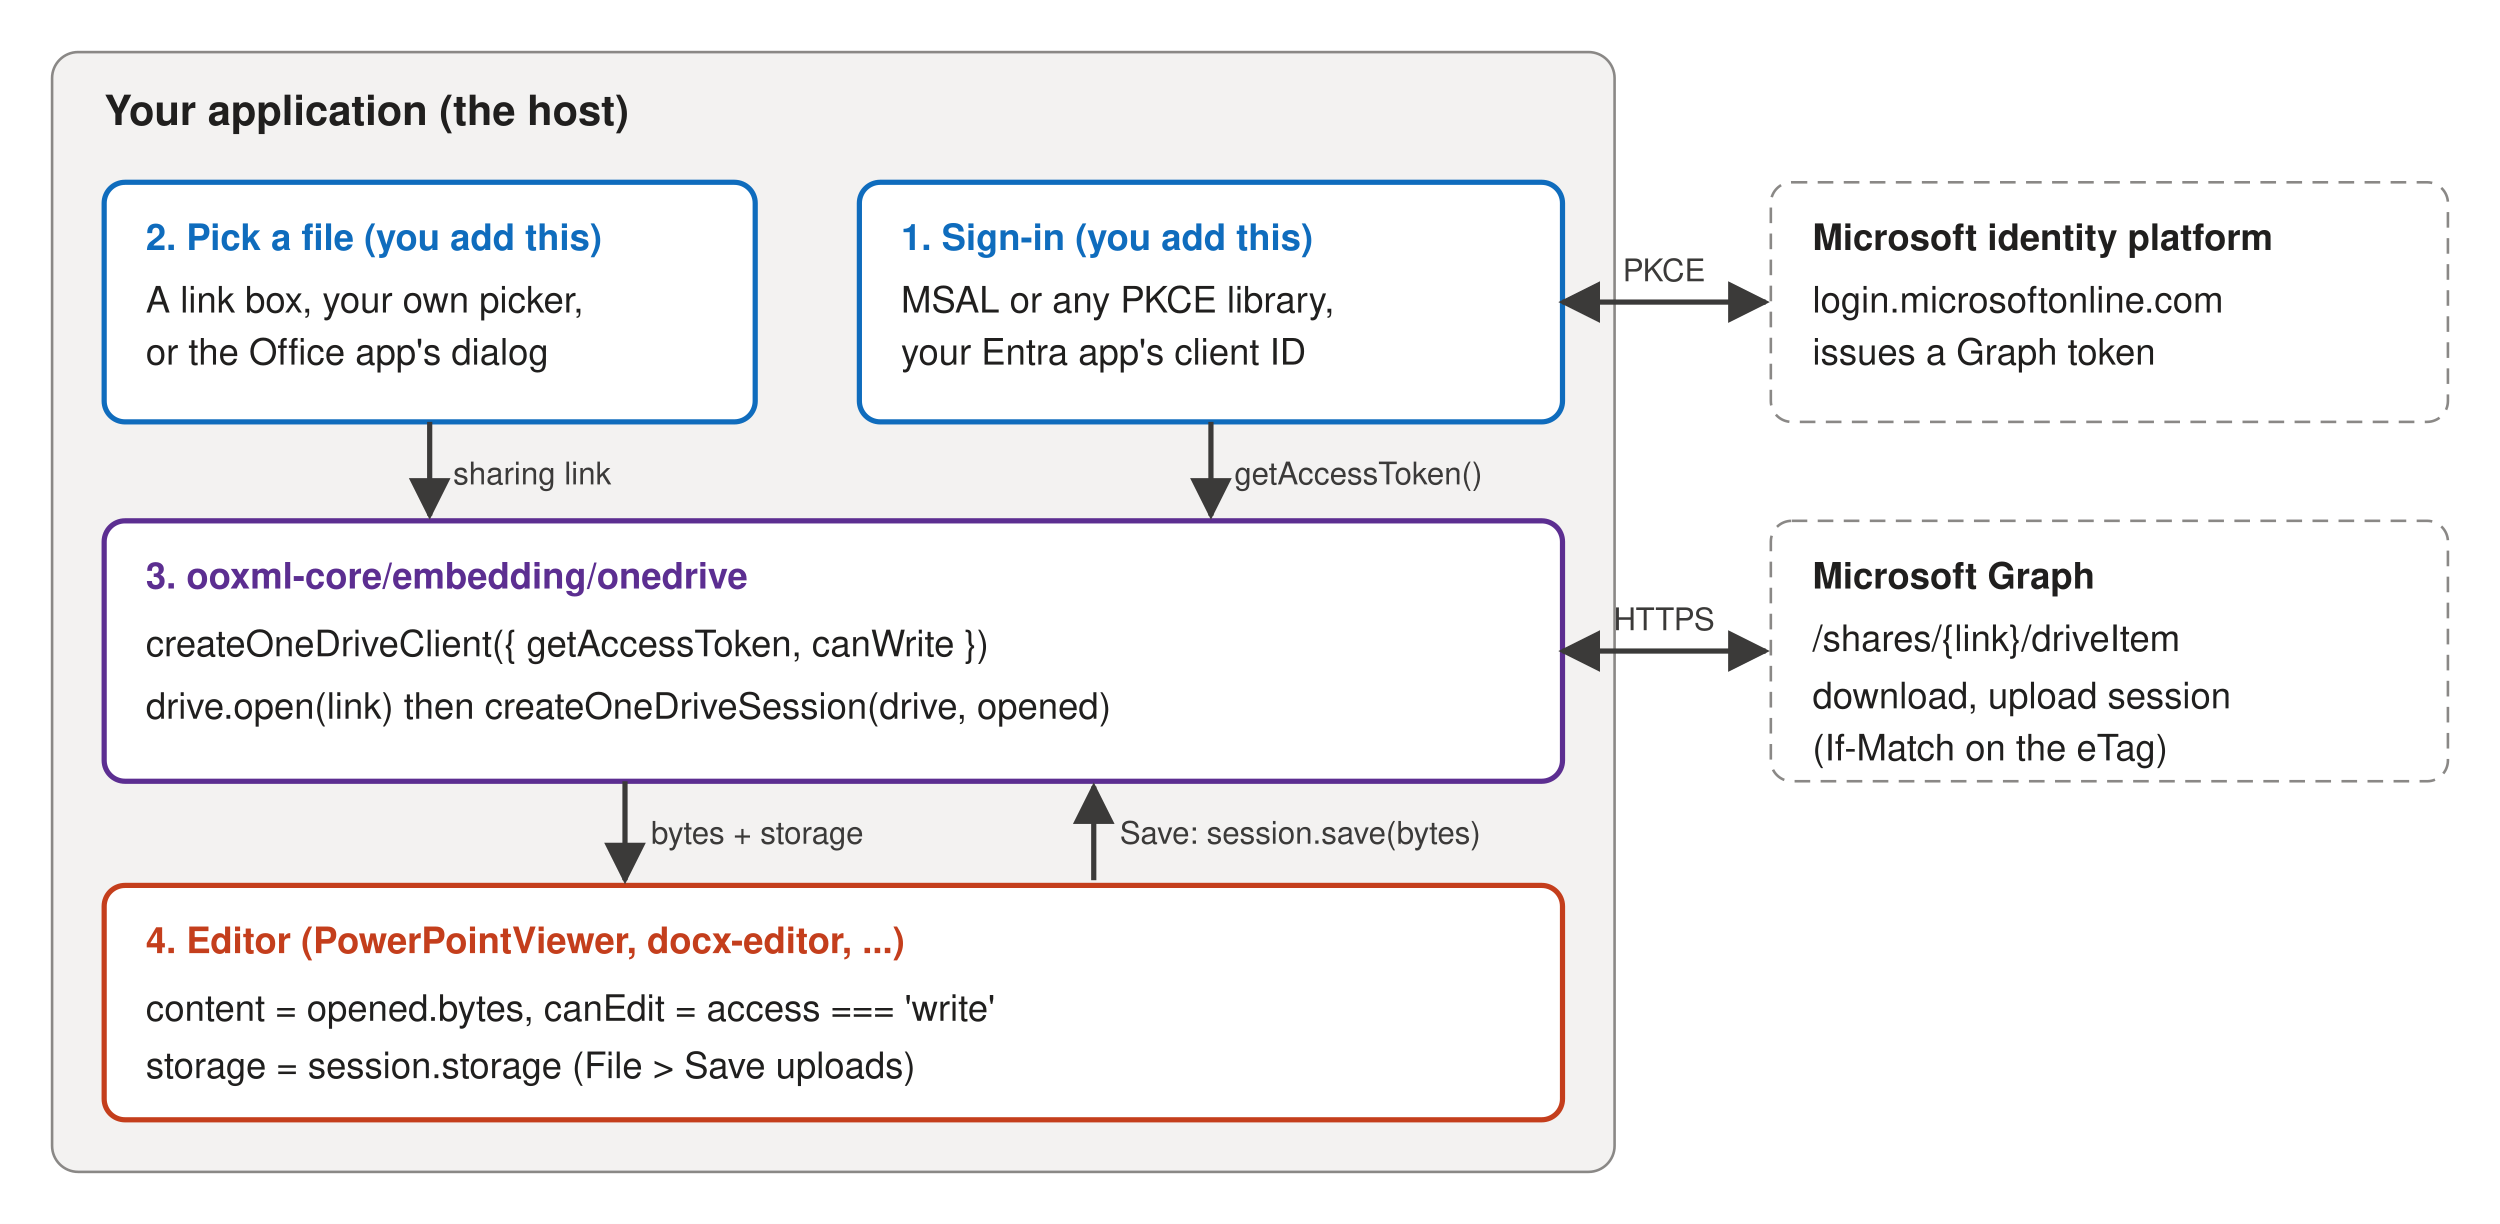
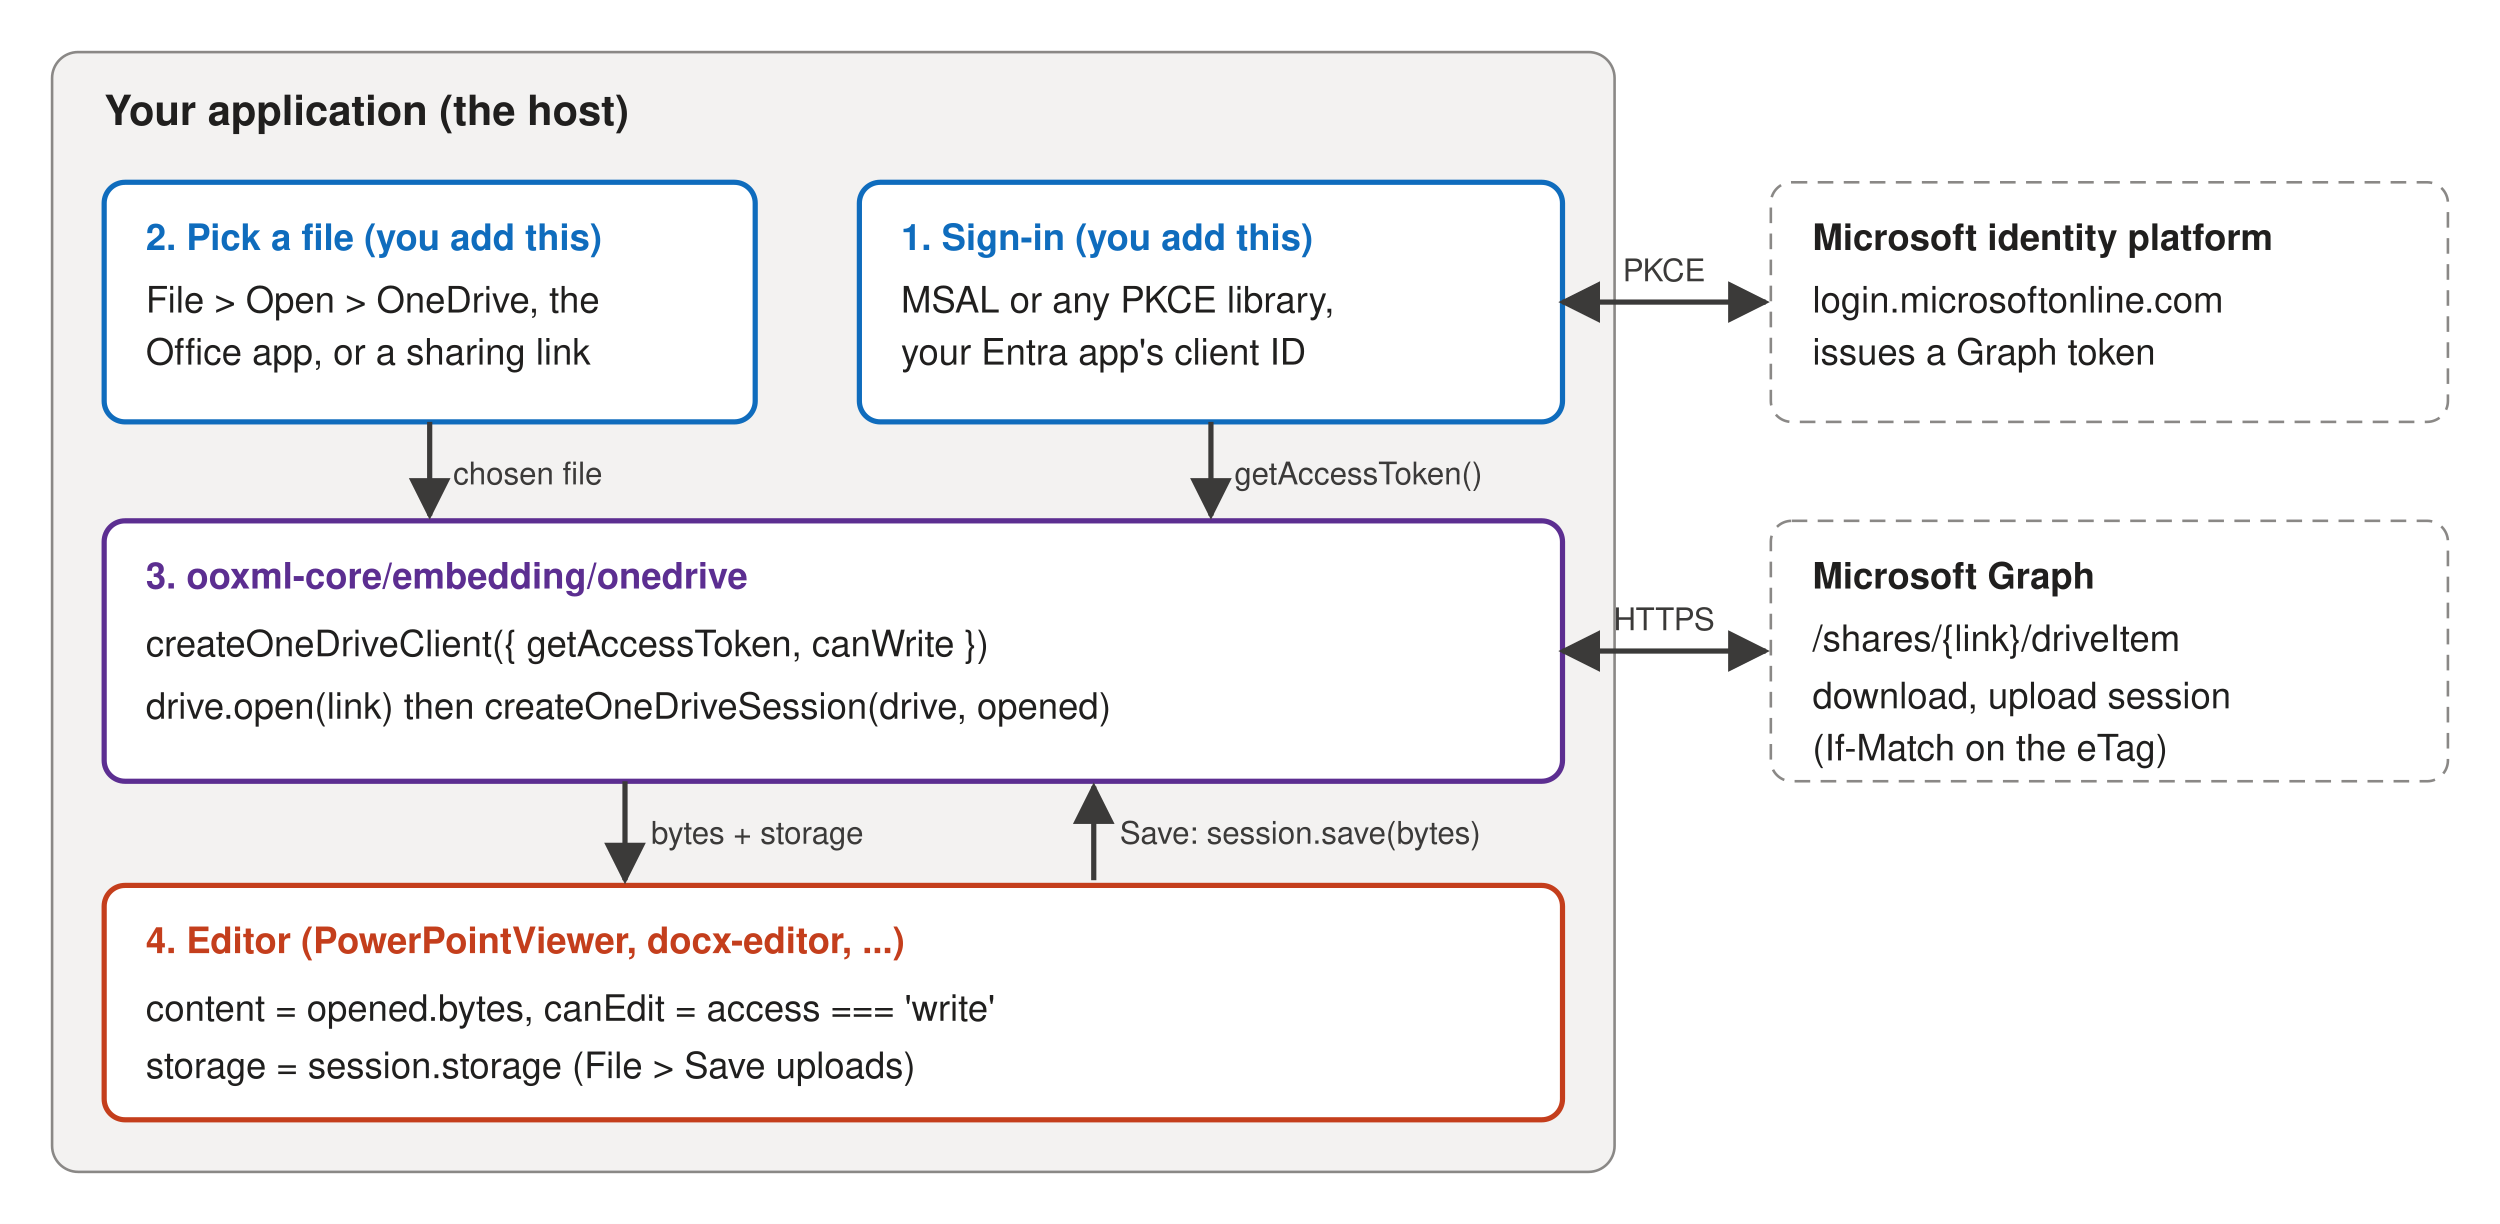
<svg xmlns="http://www.w3.org/2000/svg" viewBox="0 0 960 470" width="960" height="470" font-family="Segoe UI, Helvetica, Arial, sans-serif" font-size="14" role="img" aria-labelledby="t d">
  <defs>
    <marker id="a" viewBox="0 0 10 10" refX="9" refY="5" markerWidth="8" markerHeight="8" orient="auto-start-reverse">
      <path d="M0 0L10 5L0 10z" fill="#3b3a39" />
    </marker>
  </defs>
  <rect width="960" height="470" fill="#ffffff" />
  <rect x="20" y="20" width="600" height="430" rx="10" fill="#f3f2f1" stroke="#8a8886" />
  <text x="40" y="48" font-weight="600" font-size="16" fill="#201f1e">Your application (the host)</text>
  <rect x="40" y="70" width="250" height="92" rx="8" fill="#ffffff" stroke="#0f6cbd" stroke-width="2" />
  <text x="56" y="96" font-weight="600" fill="#0f6cbd">2. Pick a file (you add this)</text>
-   <text x="56" y="120" fill="#201f1e">A link box, your own picker,</text>
-   <text x="56" y="140" fill="#201f1e">or the Office app's dialog</text>
+   <text x="56" y="120" fill="#201f1e">File &gt; Open &gt; OneDrive, the</text>
+   <text x="56" y="140" fill="#201f1e">Office app, or a sharing link</text>
  <rect x="330" y="70" width="270" height="92" rx="8" fill="#ffffff" stroke="#0f6cbd" stroke-width="2" />
  <text x="346" y="96" font-weight="600" fill="#0f6cbd">1. Sign-in (you add this)</text>
  <text x="346" y="120" fill="#201f1e">MSAL or any PKCE library,</text>
  <text x="346" y="140" fill="#201f1e">your Entra app's client ID</text>
  <rect x="40" y="200" width="560" height="100" rx="8" fill="#ffffff" stroke="#5c2e91" stroke-width="2" />
  <text x="56" y="226" font-weight="600" fill="#5c2e91">3. ooxml-core/embedding/onedrive</text>
  <text x="56" y="252" fill="#201f1e">createOneDriveClient({ getAccessToken, canWrite })</text>
  <text x="56" y="276" fill="#201f1e">drive.open(link)  then  createOneDriveSession(drive, opened)</text>
  <rect x="40" y="340" width="560" height="90" rx="8" fill="#ffffff" stroke="#c43e1c" stroke-width="2" />
  <text x="56" y="366" font-weight="600" fill="#c43e1c">4. Editor (PowerPointViewer, docx-editor, ...)</text>
  <text x="56" y="392" fill="#201f1e">content = opened.bytes,  canEdit = access === 'write'</text>
  <text x="56" y="414" fill="#201f1e">storage = session.storage  (File &gt; Save uploads)</text>
  <path d="M165 162V198" stroke="#3b3a39" stroke-width="2" fill="none" marker-end="url(#a)" />
-   <text x="174" y="186" font-size="12" fill="#3b3a39">sharing link</text>
+   <text x="174" y="186" font-size="12" fill="#3b3a39">chosen file</text>
  <path d="M465 162V198" stroke="#3b3a39" stroke-width="2" fill="none" marker-end="url(#a)" />
  <text x="474" y="186" font-size="12" fill="#3b3a39">getAccessToken()</text>
  <path d="M240 300V338" stroke="#3b3a39" stroke-width="2" fill="none" marker-end="url(#a)" />
  <text x="250" y="324" font-size="12" fill="#3b3a39">bytes + storage</text>
  <path d="M420 338V302" stroke="#3b3a39" stroke-width="2" fill="none" marker-end="url(#a)" />
  <text x="430" y="324" font-size="12" fill="#3b3a39">Save: session.save(bytes)</text>
  <rect x="680" y="70" width="260" height="92" rx="8" fill="#ffffff" stroke="#8a8886" stroke-dasharray="6 4" />
  <text x="696" y="96" font-weight="600" fill="#201f1e">Microsoft identity platform</text>
  <text x="696" y="120" fill="#201f1e">login.microsoftonline.com</text>
  <text x="696" y="140" fill="#201f1e">issues a Graph token</text>
  <rect x="680" y="200" width="260" height="100" rx="8" fill="#ffffff" stroke="#8a8886" stroke-dasharray="6 4" />
  <text x="696" y="226" font-weight="600" fill="#201f1e">Microsoft Graph</text>
  <text x="696" y="250" fill="#201f1e">/shares/{link}/driveItem</text>
  <text x="696" y="272" fill="#201f1e">download, upload session</text>
  <text x="696" y="292" fill="#201f1e">(If-Match on the eTag)</text>
  <path d="M600 116H678" stroke="#3b3a39" stroke-width="2" fill="none" marker-start="url(#a)" marker-end="url(#a)" />
  <text x="639" y="108" font-size="12" fill="#3b3a39" text-anchor="middle">PKCE</text>
  <path d="M600 250H678" stroke="#3b3a39" stroke-width="2" fill="none" marker-start="url(#a)" marker-end="url(#a)" />
  <text x="639" y="242" font-size="12" fill="#3b3a39" text-anchor="middle">HTTPS</text>
</svg>
